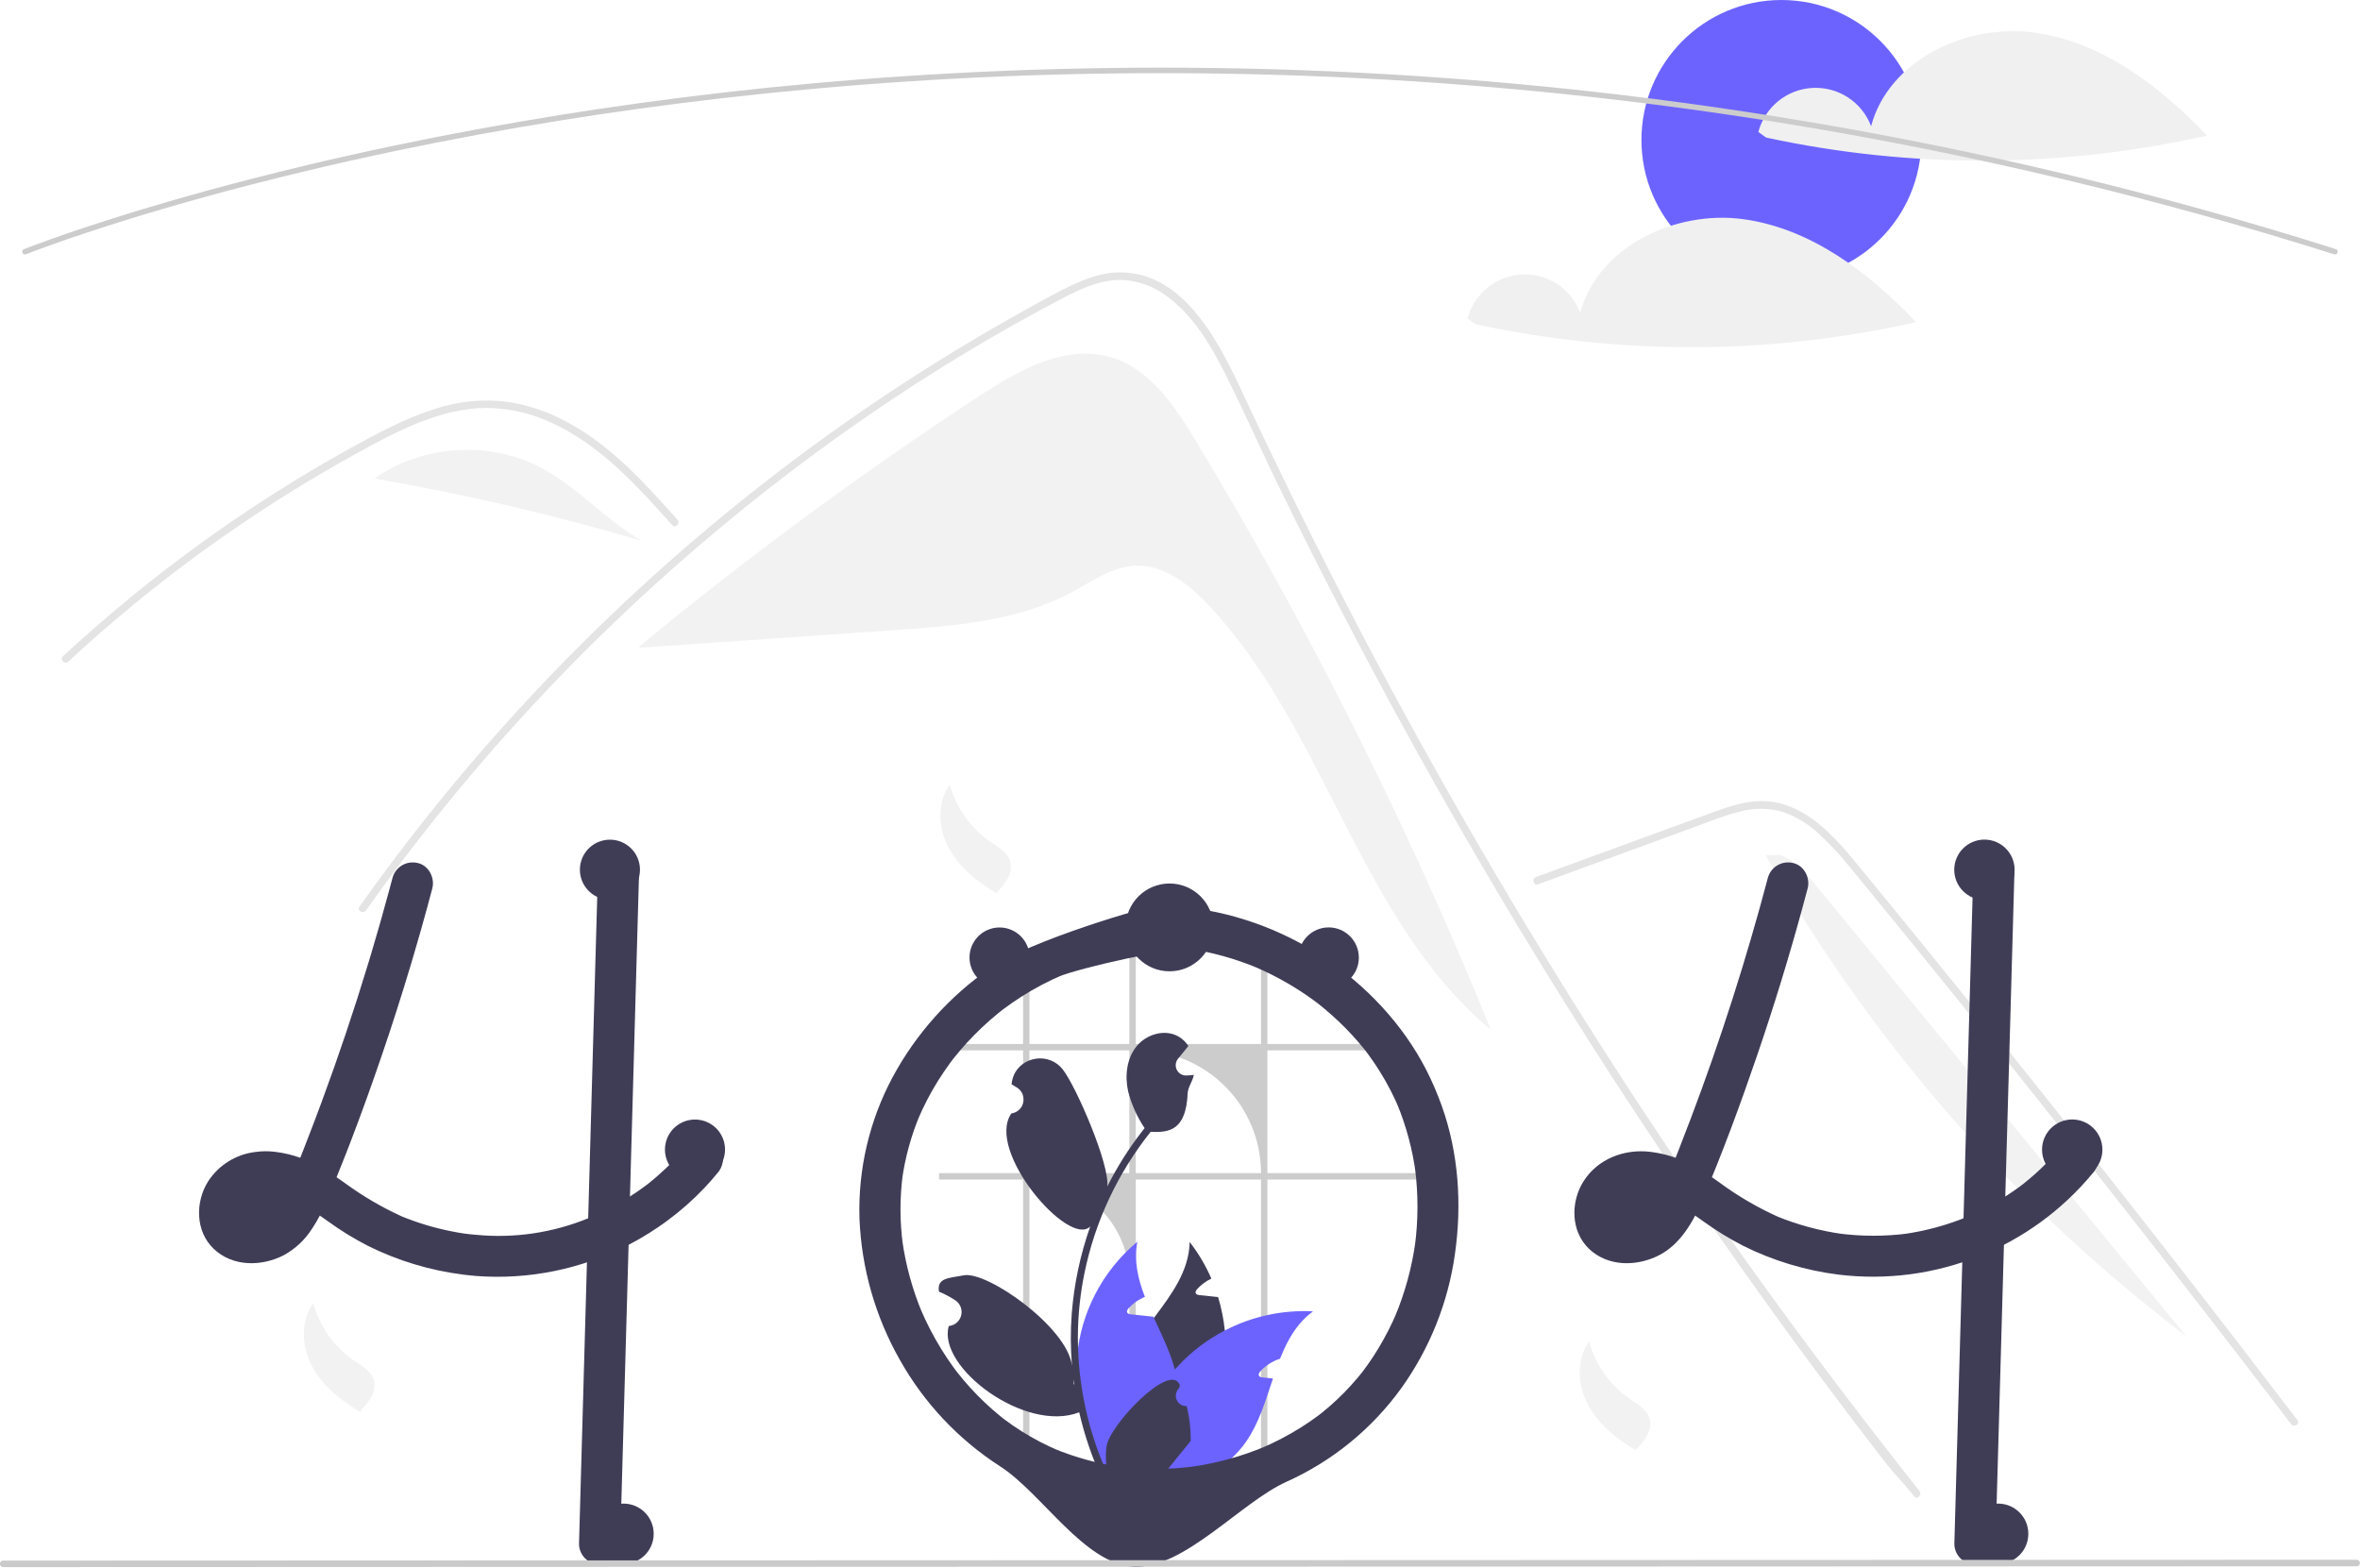
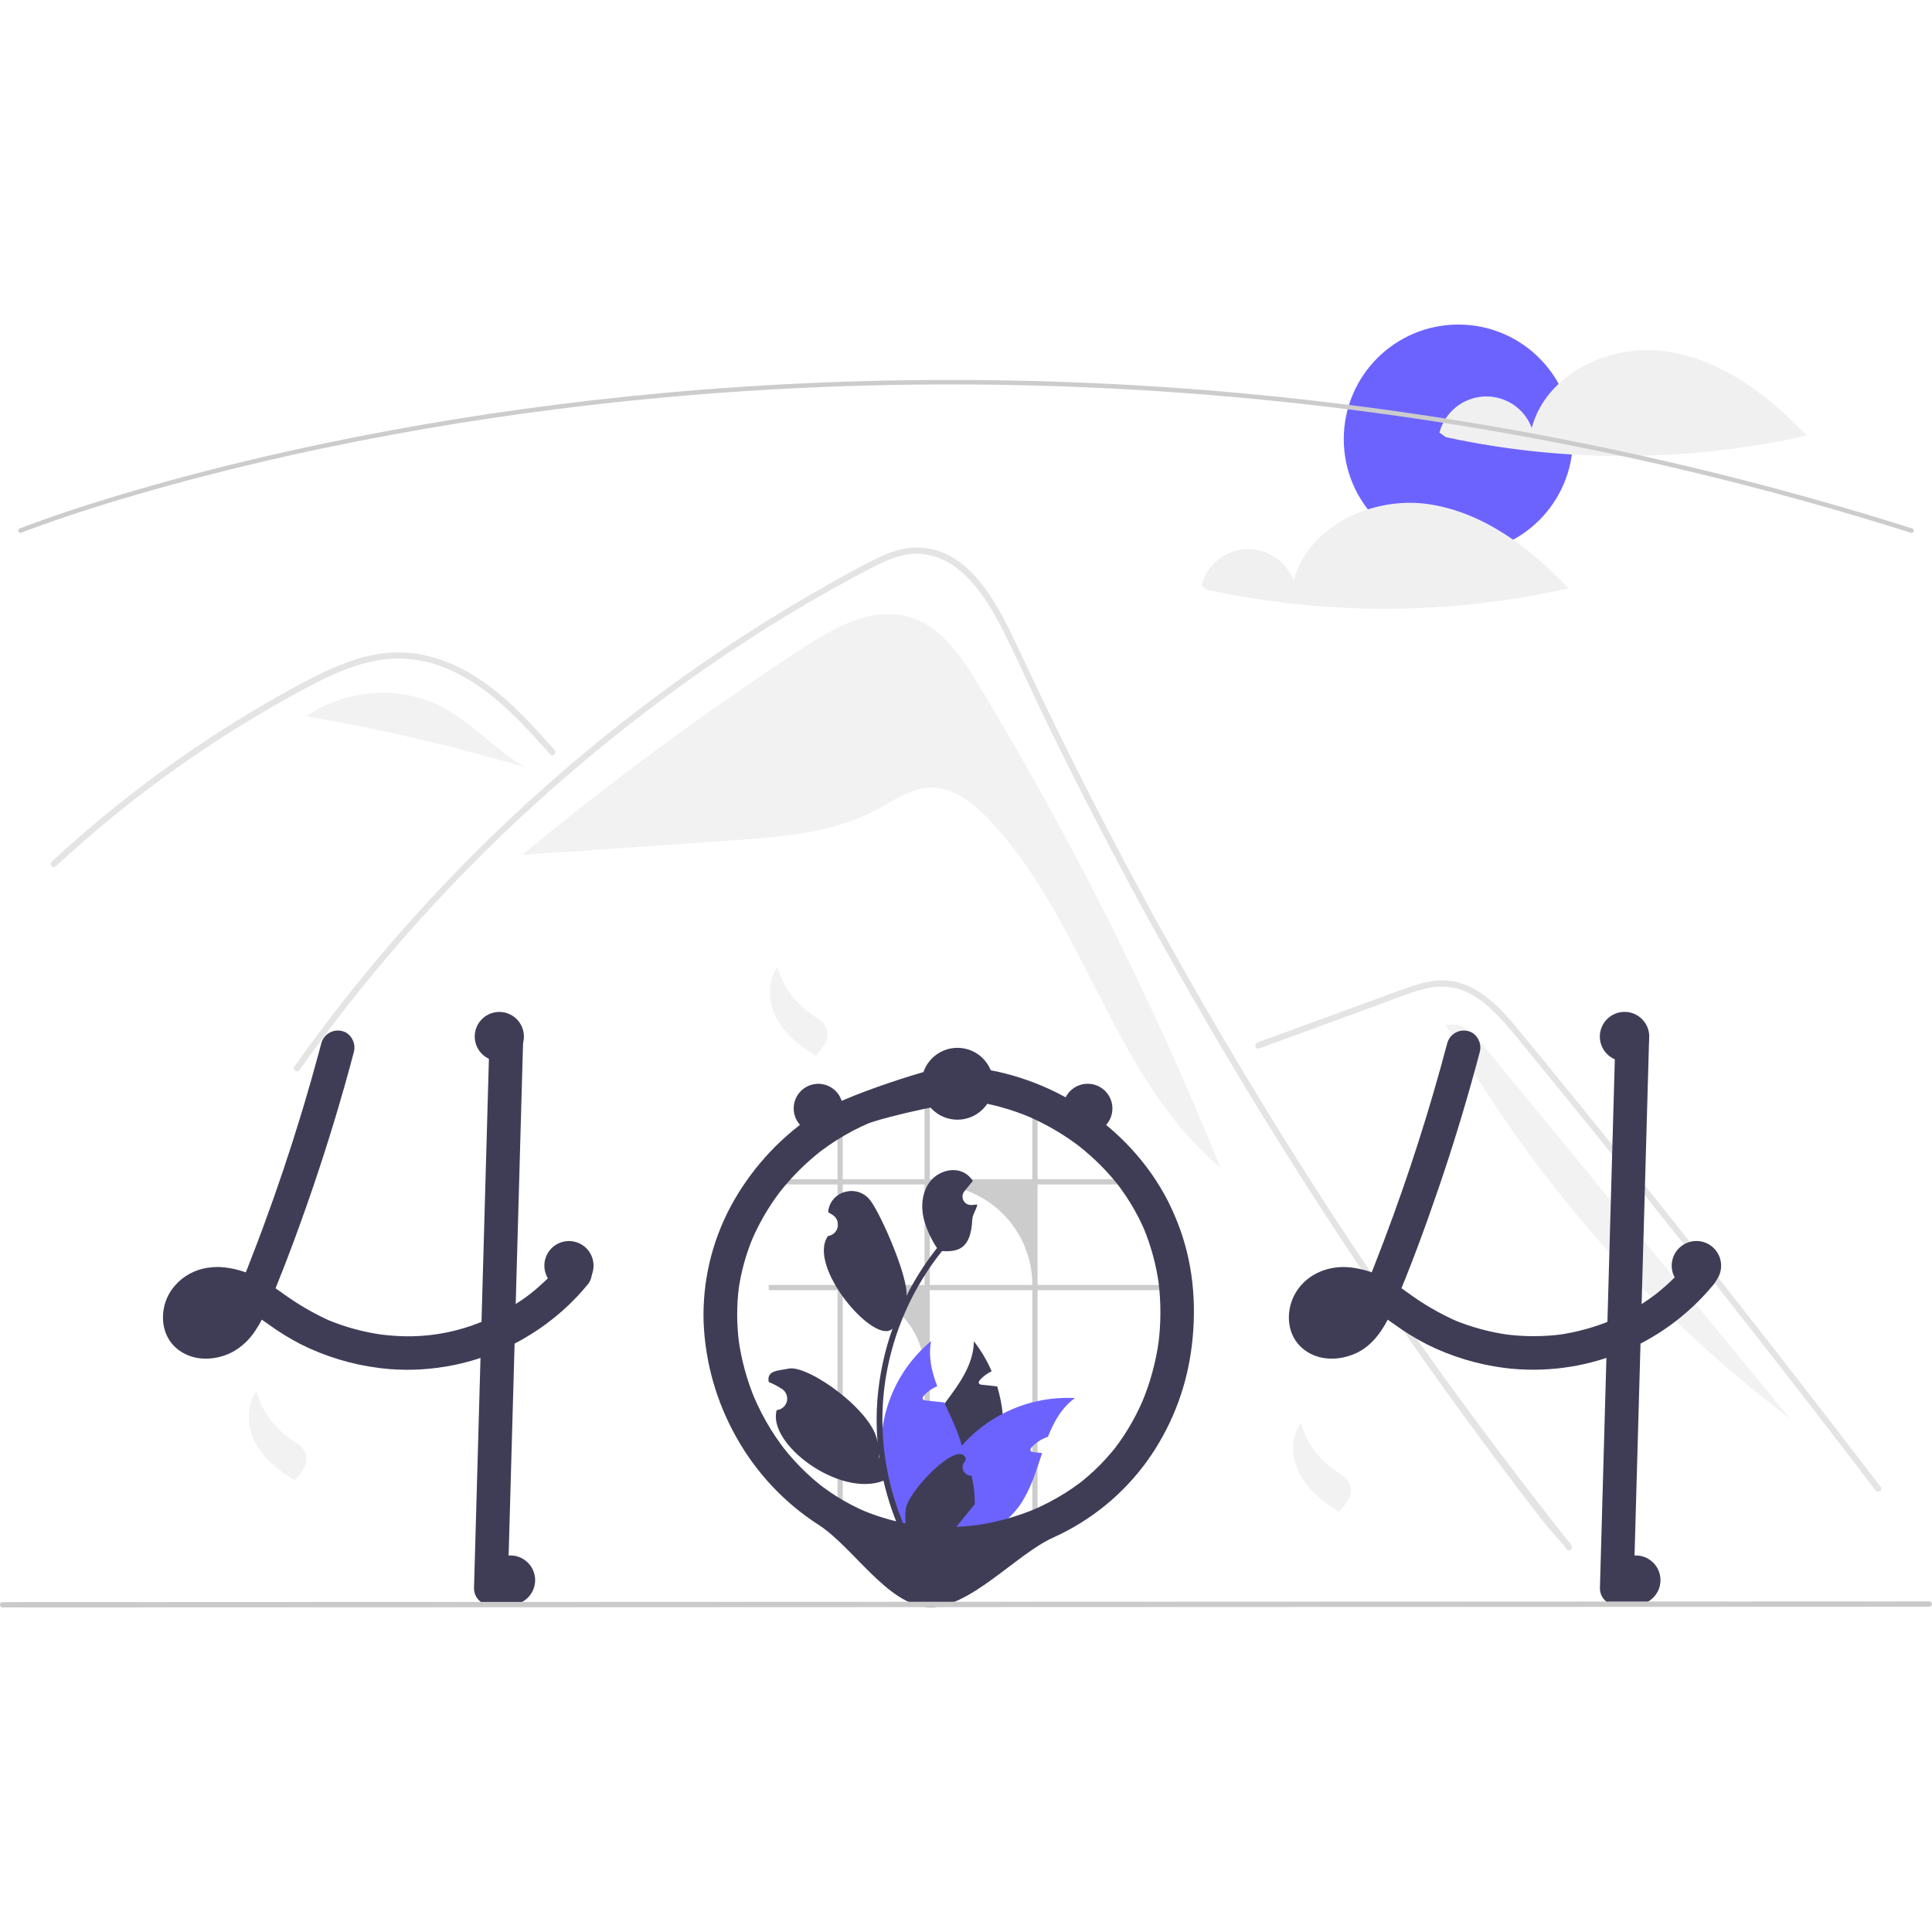
- <svg xmlns="http://www.w3.org/2000/svg" data-name="Layer 1" width="860.131" height="571.148" viewBox="0 0 860.131 571.148">
+ <svg xmlns="http://www.w3.org/2000/svg" data-name="Layer 1" width="200" height="200" viewBox="0 0 860.131 571.148">
  <path d="M605.67,324.953c-7.669-12.684-16.757-26.228-30.99-30.37-16.482-4.796-33.413,4.732-47.775,14.135a1392.157,1392.157,0,0,0-123.893,91.283l.043.492q46.226-3.188,92.451-6.376c22.265-1.535,45.296-3.283,64.972-13.816,7.467-3.997,14.745-9.336,23.206-9.708,10.512-.462,19.677,6.879,26.88,14.549,42.607,45.371,54.937,114.754,102.738,154.616A1516.995,1516.995,0,0,0,605.67,324.953Z" transform="translate(-169.9343 -164.426)" fill="#f2f2f2" />
  <path d="M867.571,709.781c-4.712-5.95-6.637-7.343-11.285-13.348q-56.764-73.416-106.708-151.792-33.924-53.23-64.483-108.504-14.549-26.278-28.3-52.969-10.67-20.695-20.865-41.638c-1.944-3.988-3.832-7.994-5.711-12.009-4.428-9.442-8.773-18.93-13.439-28.244-5.317-10.616-11.789-21.745-21.553-28.877a29.405,29.405,0,0,0-15.319-5.895c-7.948-.513-15.282,2.769-22.176,6.353-50.439,26.301-97.659,59.276-140.37,96.798A730.778,730.778,0,0,0,303.322,496.247c-1.008,1.439-3.392.064-2.374-1.384q6.009-8.498,12.257-16.813A734.817,734.817,0,0,1,500.805,303.064q18.248-11.826,37.183-22.542c6.362-3.603,12.752-7.16,19.251-10.497,6.371-3.273,13.137-6.215,20.416-6.325,24.77-.385,37.595,27.667,46.405,46.542q4.153,8.911,8.406,17.766,16.075,33.621,33.387,66.628,10.685,20.379,21.837,40.52,34.707,62.718,73.779,122.897c34.506,53.143,68.737,100.089,108.046,149.785C870.596,709.213,868.662,711.175,867.571,709.781Z" transform="translate(-169.9343 -164.426)" fill="#e4e4e4" />
  <path d="M414.916,355.804c-1.439-1.604-2.869-3.209-4.318-4.813-11.422-12.633-23.679-25.118-39.364-32.361a57.11,57.11,0,0,0-23.927-5.546c-8.562.028-16.932,2.273-24.843,5.418-3.74,1.494-7.398,3.19-11.001,4.996-4.116,2.072-8.159,4.281-12.183,6.509q-11.331,6.27-22.368,13.091-21.961,13.572-42.546,29.216-10.671,8.113-20.902,16.758-9.516,8.031-18.646,16.492c-1.302,1.201-3.245-.743-1.944-1.943,1.604-1.494,3.227-2.979,4.85-4.446q6.875-6.215,13.971-12.193,12.939-10.918,26.549-20.993,21.163-15.676,43.783-29.225,11.304-6.765,22.918-12.963c2.338-1.247,4.703-2.466,7.096-3.621a113.116,113.116,0,0,1,16.868-6.866,60.006,60.006,0,0,1,25.476-2.503,66.327,66.327,0,0,1,23.505,8.131c15.401,8.608,27.346,21.919,38.97,34.909C418.033,355.171,416.099,357.124,414.916,355.804Z" transform="translate(-169.9343 -164.426)" fill="#e4e4e4" />
  <path d="M730.477,486.711l36.905-13.498,18.323-6.702c5.968-2.183,11.921-4.667,18.09-6.23a28.539,28.539,0,0,1,16.374.209,37.738,37.738,0,0,1,12.771,7.917,103.64,103.64,0,0,1,10.475,11.186c3.989,4.794,7.92,9.639,11.868,14.467q24.441,29.891,48.563,60.041,24.121,30.15,47.92,60.556,23.857,30.48,47.385,61.216,2.882,3.765,5.76,7.534c1.06,1.388,3.449.02,2.375-1.388Q983.582,650.974,959.549,620.184q-24.092-30.864-48.516-61.466-24.424-30.601-49.179-60.937-6.167-7.558-12.354-15.099c-3.48-4.241-6.92-8.527-10.736-12.474-7.005-7.245-15.758-13.648-26.234-13.822-6.16-.102-12.121,1.852-17.844,3.923-6.17,2.232-12.325,4.506-18.486,6.759l-37.163,13.592-9.291,3.398c-1.649.603-.937,3.262.731,2.652Z" transform="translate(-169.9343 -164.426)" fill="#e4e4e4" />
  <path d="M366.377,334.526c-18.754-9.639-42.771-7.751-60.005,4.291a855.847,855.847,0,0,1,97.371,22.726C390.46,353.759,380.07,341.563,366.377,334.526Z" transform="translate(-169.9343 -164.426)" fill="#f2f2f2" />
  <path d="M306.188,338.784l-3.61,2.935c1.221-1.027,2.491-1.99,3.795-2.901C306.311,338.807,306.249,338.795,306.188,338.784Z" transform="translate(-169.9343 -164.426)" fill="#f2f2f2" />
  <path d="M831.549,486.846c-3.633-4.422-7.56-9.052-12.994-10.848l-5.073.2A575.436,575.436,0,0,0,966.749,651.418Q899.149,569.132,831.549,486.846Z" transform="translate(-169.9343 -164.426)" fill="#f2f2f2" />
  <path d="M516.084,450.367A37.481,37.481,0,0,0,531.015,471.325c2.82,1.92,6.157,3.762,7.122,7.035a8.379,8.379,0,0,1-.874,6.15,24.884,24.884,0,0,1-3.861,5.041l-.137.512c-6.998-4.147-13.656-9.393-17.522-16.551s-4.406-16.539.341-23.145" transform="translate(-169.9343 -164.426)" fill="#f2f2f2" />
  <path d="M749.084,653.367A37.481,37.481,0,0,0,764.015,674.325c2.82,1.92,6.157,3.762,7.122,7.035a8.379,8.379,0,0,1-.874,6.15,24.884,24.884,0,0,1-3.861,5.041l-.137.512c-6.998-4.147-13.656-9.393-17.522-16.551s-4.406-16.539.341-23.145" transform="translate(-169.9343 -164.426)" fill="#f2f2f2" />
  <path d="M284.084,639.367A37.481,37.481,0,0,0,299.015,660.325c2.82,1.92,6.157,3.762,7.122,7.035a8.379,8.379,0,0,1-.874,6.15,24.884,24.884,0,0,1-3.861,5.041l-.137.512c-6.998-4.147-13.656-9.393-17.522-16.551s-4.406-16.539.341-23.145" transform="translate(-169.9343 -164.426)" fill="#f2f2f2" />
  <circle cx="649.249" cy="51" r="51" fill="#6c63ff" />
  <path d="M911.219,176.296c-24.717-3.341-52.935,10.019-59.341,34.124a21.597,21.597,0,0,0-41.094,2.109l2.83,2.027a372.275,372.275,0,0,0,160.659-.726C957.079,195.76,935.935,179.637,911.219,176.296Z" transform="translate(-169.9343 -164.426)" fill="#f0f0f0" />
  <path d="M805.219,244.296c-24.717-3.341-52.935,10.019-59.341,34.124a21.597,21.597,0,0,0-41.094,2.109l2.83,2.027a372.275,372.275,0,0,0,160.659-.726C851.079,263.76,829.935,247.637,805.219,244.296Z" transform="translate(-169.9343 -164.426)" fill="#f0f0f0" />
  <path d="M1020.946,257.154a.982.982,0,0,1-.302-.047C756.237,173.489,523.199,184.424,374.264,208.321c-20.269,3.251-40.591,7.006-60.404,11.161-5.058,1.06-10.306,2.195-15.597,3.378-6.319,1.407-12.554,2.856-18.532,4.306q-3.873.917-7.595,1.849c-3.758.928-7.572,1.895-11.66,2.957-4.568,1.178-9.209,2.413-13.797,3.672a.442.442,0,0,1-.051.015l0.0.001c-5.183,1.415-10.338,2.871-15.323,4.325-2.698.779-5.304,1.548-7.799,2.307-.279.077-.526.151-.776.228l-.536.163c-.311.095-.617.188-.924.275l-.02.006 0.0.001-.812.252c-.968.293-1.912.579-2.841.864-24.545,7.566-38.038,12.949-38.171,13.002a1,1,0,1,1-.744-1.856c.134-.053,13.693-5.463,38.328-13.058.932-.286,1.879-.572,2.85-.866l.754-.234c.026-.01.052-.018.078-.025.305-.087.61-.18.919-.273l.537-.163c.268-.081.531-.161.801-.235,2.479-.754,5.093-1.524,7.798-2.307,4.987-1.455,10.147-2.911,15.334-4.328.016-.006.033-.01.049-.015v-.001c4.604-1.263,9.263-2.503,13.845-3.685,4.094-1.063,7.915-2.032,11.68-2.962q3.738-.93,7.609-1.853c5.985-1.451,12.233-2.902,18.563-4.312,5.299-1.184,10.556-2.322,15.622-3.383,19.843-4.162,40.198-7.923,60.497-11.179C523.096,182.415,756.467,171.463,1021.246,255.201a1.0 1,0,0,1-.301,1.953Z" transform="translate(-169.9343 -164.426)" fill="#ccc" />
  <path d="M432.923,584.266a6.729,6.729,0,0,0-1.7-2.67,6.43,6.43,0,0,0-.92-.71c-2.61-1.74-6.51-2.13-8.99,0a5.81,5.81,0,0,0-.69.71q-1.11,1.365-2.28,2.67c-1.28,1.46-2.59,2.87-3.96,4.24-.39.38-.78.77-1.18,1.15-.23.23-.46.45-.69.67-.88.84-1.78,1.65-2.69,2.45-.48.43-.96.85-1.45,1.26-.73.61-1.46,1.22-2.2,1.81-.07.05-.14.1-.21.16-.02.01-.03.03-.05.04-.01,0-.02,0-.03.02a.179.179,0,0,0-.07.05c-.22.15-.37.25-.48.34.04-.02.08-.05.12-.07-.18.14-.37.28-.55.42-1.75,1.29-3.54,2.53-5.37,3.69a99.21,99.21,0,0,1-14.22,7.55c-.33.13-.67.27-1.01.4a85.97,85.97,0,0,1-40.85,6.02q-2.13-.165-4.26-.45c-1.64-.24-3.27-.53-4.89-.86a97.932,97.932,0,0,1-18.02-5.44,118.652,118.652,0,0,1-20.66-12.12c-1-.71-2.01-1.42-3.02-2.11,1.15-2.82,2.28-5.64,3.38-8.48.55-1.37,1.08-2.74,1.6-4.12,4.09-10.63,7.93-21.36,11.61-32.13q5.58-16.365,10.53-32.92.51-1.68.99-3.36,2.595-8.745,4.98-17.53c.15-.57.31-1.13.45-1.7q.69-2.52,1.35-5.04c1-3.79-1.26-8.32-5.24-9.23a7.634,7.634,0,0,0-9.22,5.24c-.43,1.62-.86,3.23-1.3,4.85q-3.165,11.745-6.66,23.41-.51,1.68-1.02,3.36-7.71,25.41-16.93,50.31-1.11,3.015-2.25,6.01c-.37.98-.74,1.96-1.12,2.94-.73,1.93-1.48,3.86-2.23,5.79-.43,1.13-.87,2.26-1.31,3.38-.29.71-.57,1.42-.85,2.12a41.809,41.809,0,0,0-8.81-2.12l-.48-.06a27.397,27.397,0,0,0-7.01.06,23.914,23.914,0,0,0-17.24,10.66c-4.77,7.51-4.71,18.25,1.98,24.63,6.89,6.57,17.32,6.52,25.43,2.41a28.351,28.351,0,0,0,10.52-9.86,50.569,50.569,0,0,0,2.74-4.65c.21.14.42.28.63.43.8.56,1.6,1.13,2.39,1.69a111.738,111.738,0,0,0,14.51,8.91,108.359,108.359,0,0,0,34.62,10.47c.27.03.53.07.8.1,1.33.17,2.67.3,4.01.41a103.782,103.782,0,0,0,55.58-11.36q2.175-1.125,4.31-2.36,3.315-1.92,6.48-4.08c1.15-.78,2.27-1.57,3.38-2.4a101.042,101.042,0,0,0,13.51-11.95q2.355-2.475,4.51-5.11a8.061,8.061,0,0,0,2.2-5.3A7.564,7.564,0,0,0,432.923,584.266Zm-165.59,23.82c.21-.15.42-.31.62-.47C267.893,607.766,267.603,607.936,267.333,608.086Zm3.21-3.23c-.23.26-.44.52-.67.78a23.366,23.366,0,0,1-2.25,2.2c-.11.1-.23.2-.35.29a.01.01,0,0,0-.01.01,3.804,3.804,0,0,0-.42.22q-.645.39-1.32.72a17.005,17.005,0,0,1-2.71.75,16.799,16.799,0,0,1-2.13.02h-.02a14.823,14.823,0,0,1-1.45-.4c-.24-.12-.47-.26-.7-.4-.09-.08-.17-.16-.22-.21a2.44,2.44,0,0,1-.27-.29.01.01,0,0,0-.01-.01c-.11-.2-.23-.4-.34-.6a.031.031,0,0,1-.01-.02c-.08-.25-.15-.51-.21-.77a12.511,12.511,0,0,1,.01-1.37,13.467,13.467,0,0,1,.54-1.88,11.068,11.068,0,0,1,.69-1.26c.02-.04.12-.2.23-.38.01-.01.01-.01.01-.02.15-.17.3-.35.46-.51.27-.3.56-.56.85-.83a18.022,18.022,0,0,1,1.75-1.01,19.481,19.481,0,0,1,2.93-.79,24.989,24.989,0,0,1,4.41.04,30.301,30.301,0,0,1,4.1,1.01,36.945,36.945,0,0,1-2.77,4.54C270.623,604.746,270.583,604.806,270.543,604.856Zm-11.12-3.29a2.18,2.18,0,0,1-.31.39A1.409,1.409,0,0,1,259.423,601.566Z" transform="translate(-169.9343 -164.426)" fill="#3f3d56" />
  <path d="M402.863,482.136q-.135,4.71-.27,9.42-.285,10.455-.59,20.92-.315,11.775-.66,23.54-.165,6.075-.34,12.15-.465,16.365-.92,32.72c-.03,1.13-.07,2.25-.1,3.38q-.225,8.115-.45,16.23-.255,8.805-.5,17.61-.18,6.6-.37,13.21-1.35,47.895-2.7,95.79a7.648,7.648,0,0,1-7.5,7.5,7.561,7.561,0,0,1-7.5-7.5q.75-26.94,1.52-53.88.675-24.36,1.37-48.72.225-8.025.45-16.06.345-12.09.68-24.18c.03-1.13.07-2.25.1-3.38.02-.99.05-1.97.08-2.96q.66-23.475,1.32-46.96.27-9.24.52-18.49.3-10.545.6-21.08c.09-3.09.17-6.17.26-9.26a7.648,7.648,0,0,1,7.5-7.5A7.561,7.561,0,0,1,402.863,482.136Z" transform="translate(-169.9343 -164.426)" fill="#3f3d56" />
  <path d="M814.291,484.217a893.238,893.238,0,0,1-28.161,87.941c-3.007,7.946-6.083,15.877-9.371,23.712l.756-1.792a54.583,54.583,0,0,1-5.59,10.612q-.229.321-.467.636,1.166-1.49.443-.589c-.254.301-.505.602-.768.895a23.664,23.664,0,0,1-2.249,2.203q-.301.258-.612.504l.938-.729c-.109.257-.873.597-1.111.743a18.254,18.254,0,0,1-2.405,1.219l1.792-.756a19.086,19.086,0,0,1-4.231,1.161l1.994-.268a17.021,17.021,0,0,1-4.298.046l1.994.268a14.002,14.002,0,0,1-3.405-.917l1.792.756a12.012,12.012,0,0,1-1.679-.896c-.271-.177-1.105-.809-.015.025,1.133.866.146.074-.088-.156-.194-.192-.37-.4-.56-.595-.882-.905.996,1.557.397.499a18.182,18.182,0,0,1-.878-1.637l.756,1.792a11.925,11.925,0,0,1-.728-2.651l.268,1.994a13.651,13.651,0,0,1-.003-3.405l-.268,1.994a15.964,15.964,0,0,1,.995-3.68l-.756,1.792a16.729,16.729,0,0,1,1.178-2.298,6.729,6.729,0,0,1,.729-1.071c.049.016-1.269,1.513-.569.757.183-.198.354-.406.539-.602.296-.314.614-.601.926-.898,1.045-.994-1.462.966-.257.179a19.049,19.049,0,0,1,2.749-1.499l-1.792.756a20.311,20.311,0,0,1,4.995-1.34l-1.994.268a25.628,25.628,0,0,1,6.461.076l-1.994-.268a33.211,33.211,0,0,1,7.892,2.22l-1.792-.756c5.39,2.314,10.163,5.749,14.928,9.118a111.95,111.95,0,0,0,14.506,8.906,108.388,108.388,0,0,0,34.622,10.474,103.933,103.933,0,0,0,92.586-36.752,8.078,8.078,0,0,0,2.197-5.303,7.632,7.632,0,0,0-2.197-5.303c-2.752-2.526-7.949-3.239-10.607,0a95.636,95.636,0,0,1-8.107,8.727q-2.017,1.914-4.142,3.71-1.214,1.026-2.461,2.011c-.393.311-1.619,1.138.263-.197-.431.306-.845.64-1.271.955a99.269,99.269,0,0,1-20.332,11.565l1.792-.756a96.836,96.836,0,0,1-24.171,6.622l1.994-.268a97.643,97.643,0,0,1-25.754-.038l1.994.268a99.8,99.8,0,0,1-24.857-6.77l1.792.756a116.025,116.025,0,0,1-21.736-12.591,86.877,86.877,0,0,0-11.113-6.994,42.824,42.824,0,0,0-14.438-4.389c-9.439-1.111-19.057,2.566-24.246,10.72-4.776,7.505-4.714,18.244,1.974,24.625,6.888,6.572,17.318,6.517,25.436,2.406,7.817-3.959,12.513-12.185,15.815-19.942,7.431-17.455,14.01-35.314,20.14-53.263q9.097-26.637,16.499-53.813.917-3.366,1.807-6.739c1.001-3.789-1.261-8.32-5.238-9.226a7.633,7.633,0,0,0-9.226,5.238Z" transform="translate(-169.9343 -164.426)" fill="#3f3d56" />
  <path d="M889.124,482.136l-2.7,95.793-2.685,95.294-1.518,53.884a7.565,7.565,0,0,0,7.5,7.5,7.649,7.649,0,0,0,7.5-7.5l2.7-95.793,2.685-95.294,1.518-53.884a7.565,7.565,0,0,0-7.5-7.5,7.649,7.649,0,0,0-7.5,7.5Z" transform="translate(-169.9343 -164.426)" fill="#3f3d56" />
  <path d="M629.526,700.361h2.329V594.319h54.329v-2.323H631.855V547.252H673.81q-.923-1.173-1.899-2.317H631.855V515.382c-.77-.328-1.547-.645-2.329-.944V544.935h-45.652V507.07c-.782.036-1.553.09-2.329.155v37.71h-36.42V516.684c-.782.346-1.553.711-2.317,1.093V544.935h-30.616v2.317h30.616v44.744h-30.616v2.323h30.616V700.361h2.317V594.319a36.413,36.413,0,0,1,36.42,36.42v69.622h2.329V594.319h45.652Zm-84.401-108.365V547.252h36.42v44.744Zm38.749,0V547.252h.914a44.741,44.741,0,0,1,44.738,44.744Z" transform="translate(-169.9343 -164.426)" opacity="0.2" />
  <path d="M615.303,668.566a63.059,63.059,0,0,1-20.05,33.7c-.74.64-1.48,1.26-2.25,1.87q-2.805.255-5.57.52c-1.53.14-3.04.29-4.54.43l-.27.03-.19-1.64-.76-6.64a37.623,37.623,0,0,1-3.3-32.44c2.64-7.12,7.42-13.41,12.12-19.65,6.49-8.62,12.8-17.14,13.03-27.65a60.544,60.544,0,0,1,7.9,13.33,16.432,16.432,0,0,0-5.12,3.77c-.41.45-.82,1.08-.54,1.62.24.46.84.57,1.36.63,1.25.13,2.51.26,3.76.39,1,.11,2,.21,3,.32a63.99,63.99,0,0,1,2.45,12.18A61.189,61.189,0,0,1,615.303,668.566Z" transform="translate(-169.9343 -164.426)" fill="#3f3d56" />
  <path d="M648.503,642.356c-5.9,4.29-9.35,10.46-12.03,17.26a16.628,16.628,0,0,0-7.17,4.58c-.41.45-.82,1.08-.54,1.62.24.46.84.57,1.36.63,1.25.13,2.51.26,3.76.39-2.68,8.04-5.14,16.36-9.88,23.15a36.989,36.989,0,0,1-12.03,10.91,38.492,38.492,0,0,1-4.02,1.99q-7.62.585-14.95,1.25-2.805.255-5.57.52c-1.53.14-3.04.29-4.54.43q-.015-.825,0-1.65a63.304,63.304,0,0,1,15.25-39.86c.45-.52.91-1.03,1.38-1.54a61.792,61.792,0,0,1,16.81-12.7A62.654,62.654,0,0,1,648.503,642.356Z" transform="translate(-169.9343 -164.426)" fill="#6c63ff" />
  <path d="M589.163,699.526l-1.15,3.4-.58,1.73c-1.53.14-3.04.29-4.54.43l-.27.03c-1.66.17-3.31.34-4.96.51-.43-.5-.86-1.01-1.28-1.53a62.03,62.03,0,0,1,8.07-87.11c-1.32,6.91.22,13.53,2.75,20.1-.27.11-.53.22-.78.34a16.432,16.432,0,0,0-5.12,3.77c-.41.45-.82,1.08-.54,1.62.24.46.84.57,1.36.63,1.25.13,2.51.26,3.76.39,1,.11,2,.21,3,.32q.705.075,1.41.15c.07.15.13.29.2.44,2.85,6.18,5.92,12.39,7.65,18.83a43.666,43.666,0,0,1,1.02,4.91A37.604,37.604,0,0,1,589.163,699.526Z" transform="translate(-169.9343 -164.426)" fill="#6c63ff" />
  <path d="M689.821,554.487c-8.609-16.792-21.946-30.921-37.632-41.304a114.237,114.237,0,0,0-52.563-18.38q-3.69-.335-7.399-.393c-2.921-.044-46.866,12.632-61.587,22.982a114.295,114.295,0,0,0-35.333,39.527,102.5,102.5,0,0,0-12.126,51.633,113.564,113.564,0,0,0,14.703,51.476,110.475,110.475,0,0,0,36.444,38.746C549.667,708.561,565.074,734.51,583.183,735.426c18.246.923,39.054-23.555,55.695-30.987a104.425,104.425,0,0,0,41.726-34.005,110.25,110.25,0,0,0,19.599-48.948c2.574-18.083,1.374-36.733-4.801-54.016a111.86,111.86,0,0,0-5.58-12.983c-1.78-3.505-6.996-4.796-10.261-2.691a7.68,7.68,0,0,0-2.691,10.261q1.568,3.088,2.915,6.278l-.756-1.792a101.151,101.151,0,0,1,6.876,25.538l-.268-1.994a109.229,109.229,0,0,1-.066,28.683l.268-1.994a109.734,109.734,0,0,1-7.555,27.674l.756-1.792a104.212,104.212,0,0,1-6.672,13.098q-1.923,3.186-4.081,6.222c-.632.888-1.283,1.761-1.939,2.631-.856,1.136,1.167-1.483.282-.369-.151.19-.3.38-.452.569q-.681.852-1.382,1.688a93.613,93.613,0,0,1-10.176,10.384q-1.366,1.192-2.778,2.331c-.469.378-.932.773-1.421,1.125.019-.013,1.58-1.199.656-.511-.29.216-.579.436-.87.652q-2.91,2.156-5.974,4.092a103.485,103.485,0,0,1-14.756,7.713l1.792-.756a109.215,109.215,0,0,1-27.597,7.552l1.994-.268a108.154,108.154,0,0,1-28.589.051l1.994.268a99.835,99.835,0,0,1-25.095-6.784l1.792.756a93.643,93.643,0,0,1-13.416-6.991q-3.174-2-6.184-4.247c-.286-.214-.57-.43-.855-.645-.915-.691.658.51.67.518a19.169,19.169,0,0,1-1.535-1.225q-1.454-1.184-2.861-2.422a101.989,101.989,0,0,1-10.493-10.709q-1.213-1.434-2.374-2.911c-.335-.426-.947-1.29.404.529-.178-.239-.362-.474-.542-.712q-.647-.858-1.276-1.728-2.203-3.048-4.188-6.246a109.29,109.29,0,0,1-7.805-15.108l.756,1.792a106.588,106.588,0,0,1-7.34-26.837l.268,1.994a97.866,97.866,0,0,1-.048-25.636l-.268,1.994A94.673,94.673,0,0,1,505.276,570.55l-.756,1.792a101.557,101.557,0,0,1,7.195-13.856q2.066-3.323,4.378-6.485.525-.718,1.062-1.428c.324-.428,1.215-1.493-.305.388.149-.184.293-.374.439-.56q1.269-1.608,2.6-3.165A107.402,107.402,0,0,1,530.772,536.215q1.474-1.292,2.995-2.529.691-.562,1.391-1.113c.187-.147.376-.291.562-.439-1.997,1.59-.555.433-.102.093q3.134-2.348,6.435-4.461a103.644,103.644,0,0,1,15.387-8.108l-1.792.756c7.76-3.258,42.141-10.949,48.394-10.11l-1.994-.268A106.225,106.225,0,0,1,628.768,517.419l-1.792-.756a110.313,110.313,0,0,1,12.6,6.329q3.043,1.784,5.967,3.763,1.384.937,2.738,1.915.677.489,1.346.989c.248.185.494.373.741.558,1.039.779-1.431-1.128-.342-.267a110.843,110.843,0,0,1,10.368,9.253q2.401,2.445,4.637,5.045,1.147,1.334,2.246,2.708c.364.455,1.605,2.101.084.085.372.493.747.982,1.114,1.479a97.977,97.977,0,0,1,8.392,13.538c1.793,3.498,6.987,4.802,10.261,2.691A7.677,7.677,0,0,0,689.821,554.487Z" transform="translate(-169.9343 -164.426)" fill="#3f3d56" />
  <path d="M602.431,676.882a3.78,3.78,0,0,1-2.739-6.551c.095-.379.164-.651.259-1.03q-.051-.124-.103-.247c-3.48-8.298-25.685,14.833-26.645,22.632a30.029,30.029,0,0,0,.527,10.328A120.392,120.392,0,0,1,562.778,652.01a116.202,116.202,0,0,1,.721-12.963q.597-5.293,1.657-10.511a121.787,121.787,0,0,1,24.151-51.616c6.874.384,12.898-.663,13.48-13.985.103-2.37,1.861-4.422,2.248-6.756-.656.086-1.323.14-1.979.183-.204.011-.42.021-.624.032l-.077.003a3.745,3.745,0,0,1-3.076-6.101q.425-.523.851-1.046c.43-.538.871-1.065,1.302-1.603a1.865,1.865,0,0,0,.14-.161c.495-.613.99-1.216,1.485-1.829a10.829,10.829,0,0,0-3.55-3.432c-4.959-2.905-11.801-.893-15.384,3.593-3.593,4.486-4.271,10.779-3.023,16.384a43.398,43.398,0,0,0,6.003,13.383c-.269.344-.549.678-.818,1.022a122.574,122.574,0,0,0-12.794,20.268c1.016-7.939-11.412-36.608-16.218-42.681-5.773-7.294-17.611-4.111-18.628,5.136q-.015.134-.029.268,1.071.604,2.096,1.282a5.127,5.127,0,0,1-2.067,9.33l-.105.016c-9.556,13.644,21.077,49.155,28.745,41.181a125.11,125.11,0,0,0-6.734,31.693,118.664,118.664,0,0,0,.086,19.16l-.032-.226C558.902,648.154,529.674,627.514,521.139,629.233c-4.917.99-9.76.765-9.013,5.725q.018.119.036.237a34.442,34.442,0,0,1,3.862,1.861q1.071.604,2.096,1.282a5.127,5.127,0,0,1-2.067,9.33l-.105.016c-.075.011-.14.022-.215.032-4.35,14.966,27.907,39.12,47.518,31.435h.011a125.075,125.075,0,0,0,8.402,24.528H601.679c.108-.334.204-.678.301-1.011a34.102,34.102,0,0,1-8.305-.495c2.227-2.733,4.454-5.487,6.681-8.219a1.861,1.861,0,0,0,.14-.161c1.13-1.398,2.27-2.786,3.399-4.185l.001-.002a49.952,49.952,0,0,0-1.464-12.725Zm-34.371-67.613.016-.021-.016.043Zm-6.648,59.932-.258-.581c.011-.42.011-.839,0-1.269,0-.118-.021-.237-.021-.355.097.742.183,1.485.29,2.227Z" transform="translate(-169.9343 -164.426)" fill="#3f3d56" />
  <circle cx="95.249" cy="439" r="11" fill="#3f3d56" />
  <circle cx="227.249" cy="559" r="11" fill="#3f3d56" />
  <circle cx="728.249" cy="559" r="11" fill="#3f3d56" />
  <circle cx="755.249" cy="419" r="11" fill="#3f3d56" />
  <circle cx="723.249" cy="317" r="11" fill="#3f3d56" />
  <path d="M434.183,583.426a10.949,10.949,0,1,1-.21-2.16A10.992,10.992,0,0,1,434.183,583.426Z" transform="translate(-169.9343 -164.426)" fill="#3f3d56" />
  <circle cx="484.249" cy="349" r="11" fill="#3f3d56" />
  <path d="M545.183,513.426a10.949,10.949,0,1,1-.21-2.16A10.992,10.992,0,0,1,545.183,513.426Z" transform="translate(-169.9343 -164.426)" fill="#3f3d56" />
  <path d="M403.183,481.426a10.949,10.949,0,1,1-.21-2.16A10.992,10.992,0,0,1,403.183,481.426Z" transform="translate(-169.9343 -164.426)" fill="#3f3d56" />
  <circle cx="599.249" cy="443" r="11" fill="#3f3d56" />
  <circle cx="426.249" cy="338" r="16" fill="#3f3d56" />
  <path d="M1028.875,735.267l-857.75.307a1.191,1.191,0,1,1,0-2.381l857.75-.307a1.191,1.191,0,0,1,0,2.381Z" transform="translate(-169.9343 -164.426)" fill="#cacaca" />
</svg>
